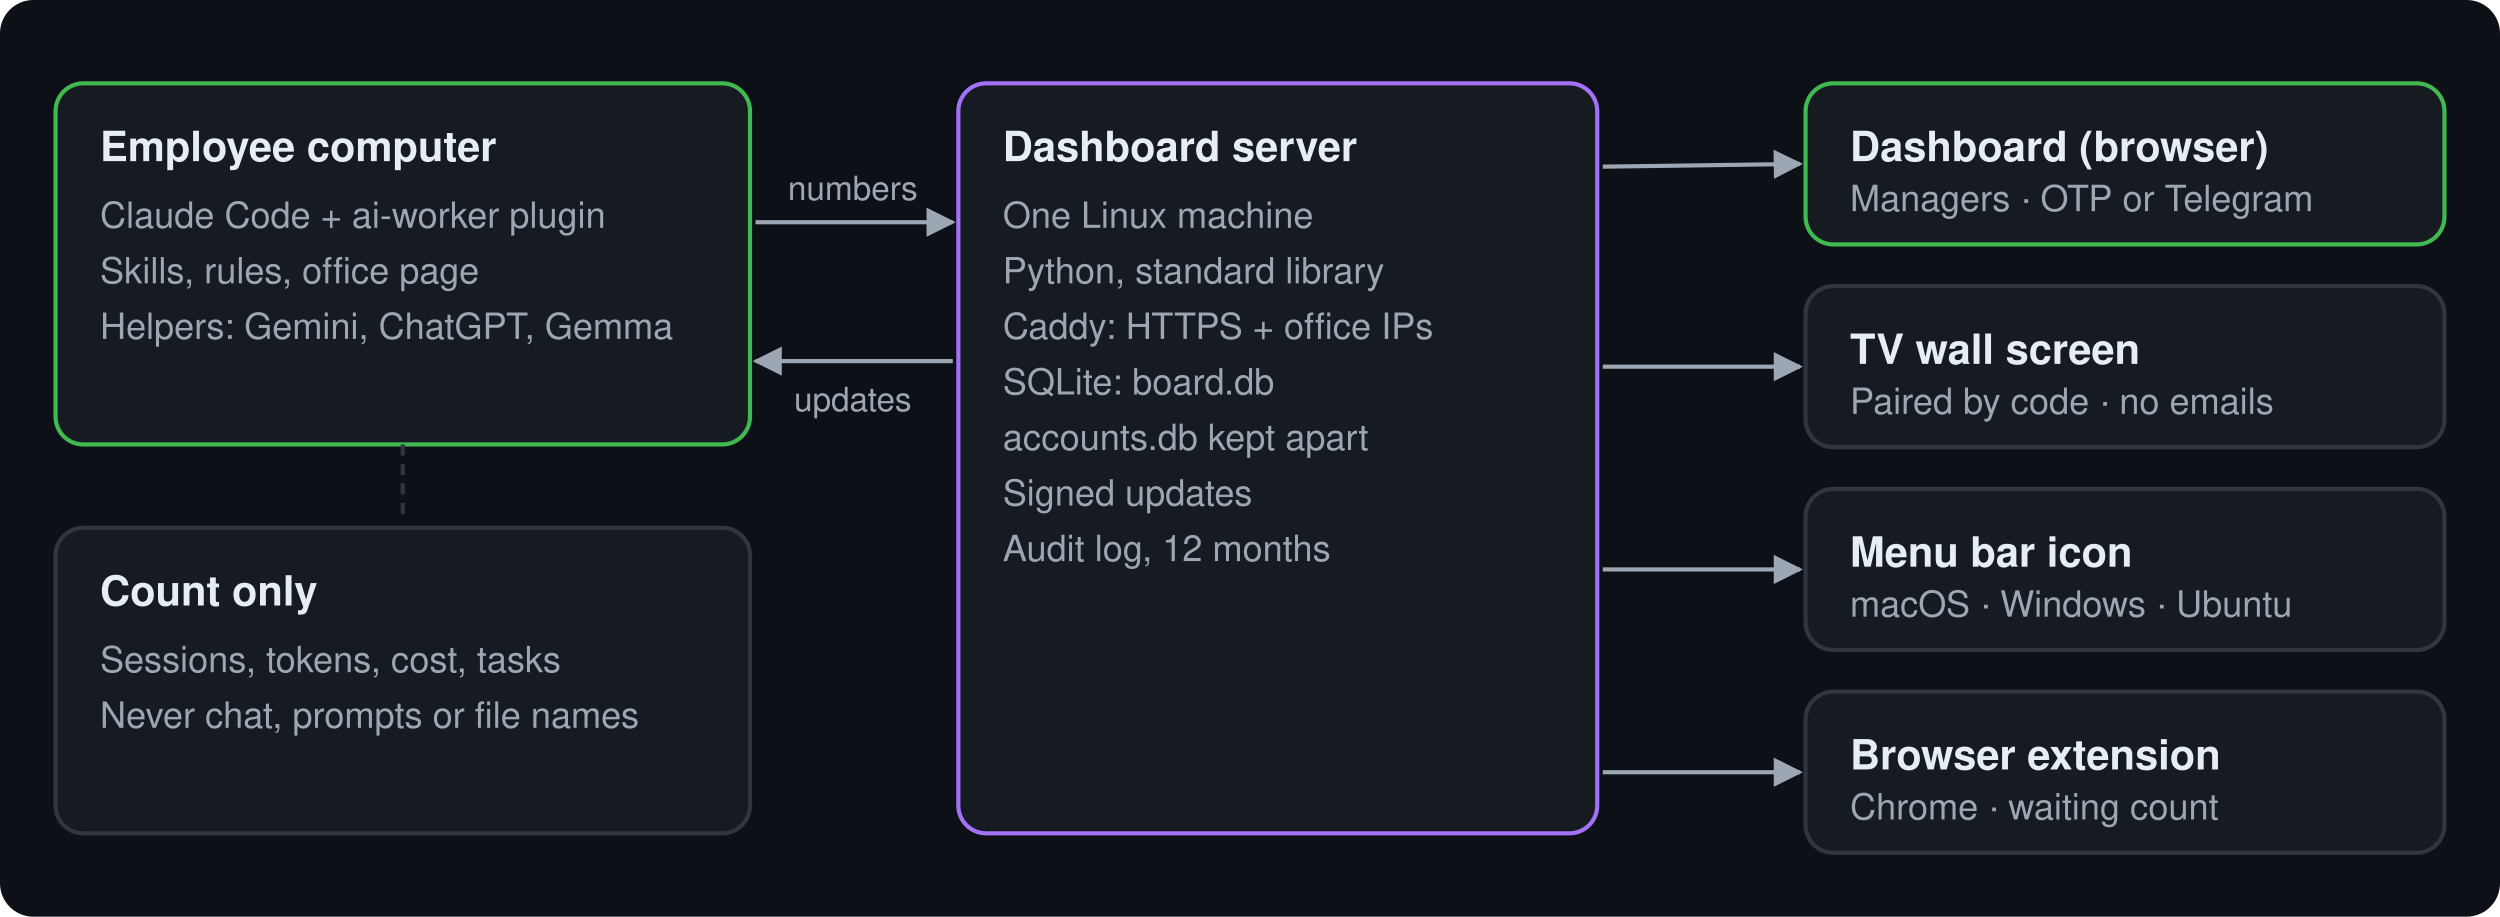
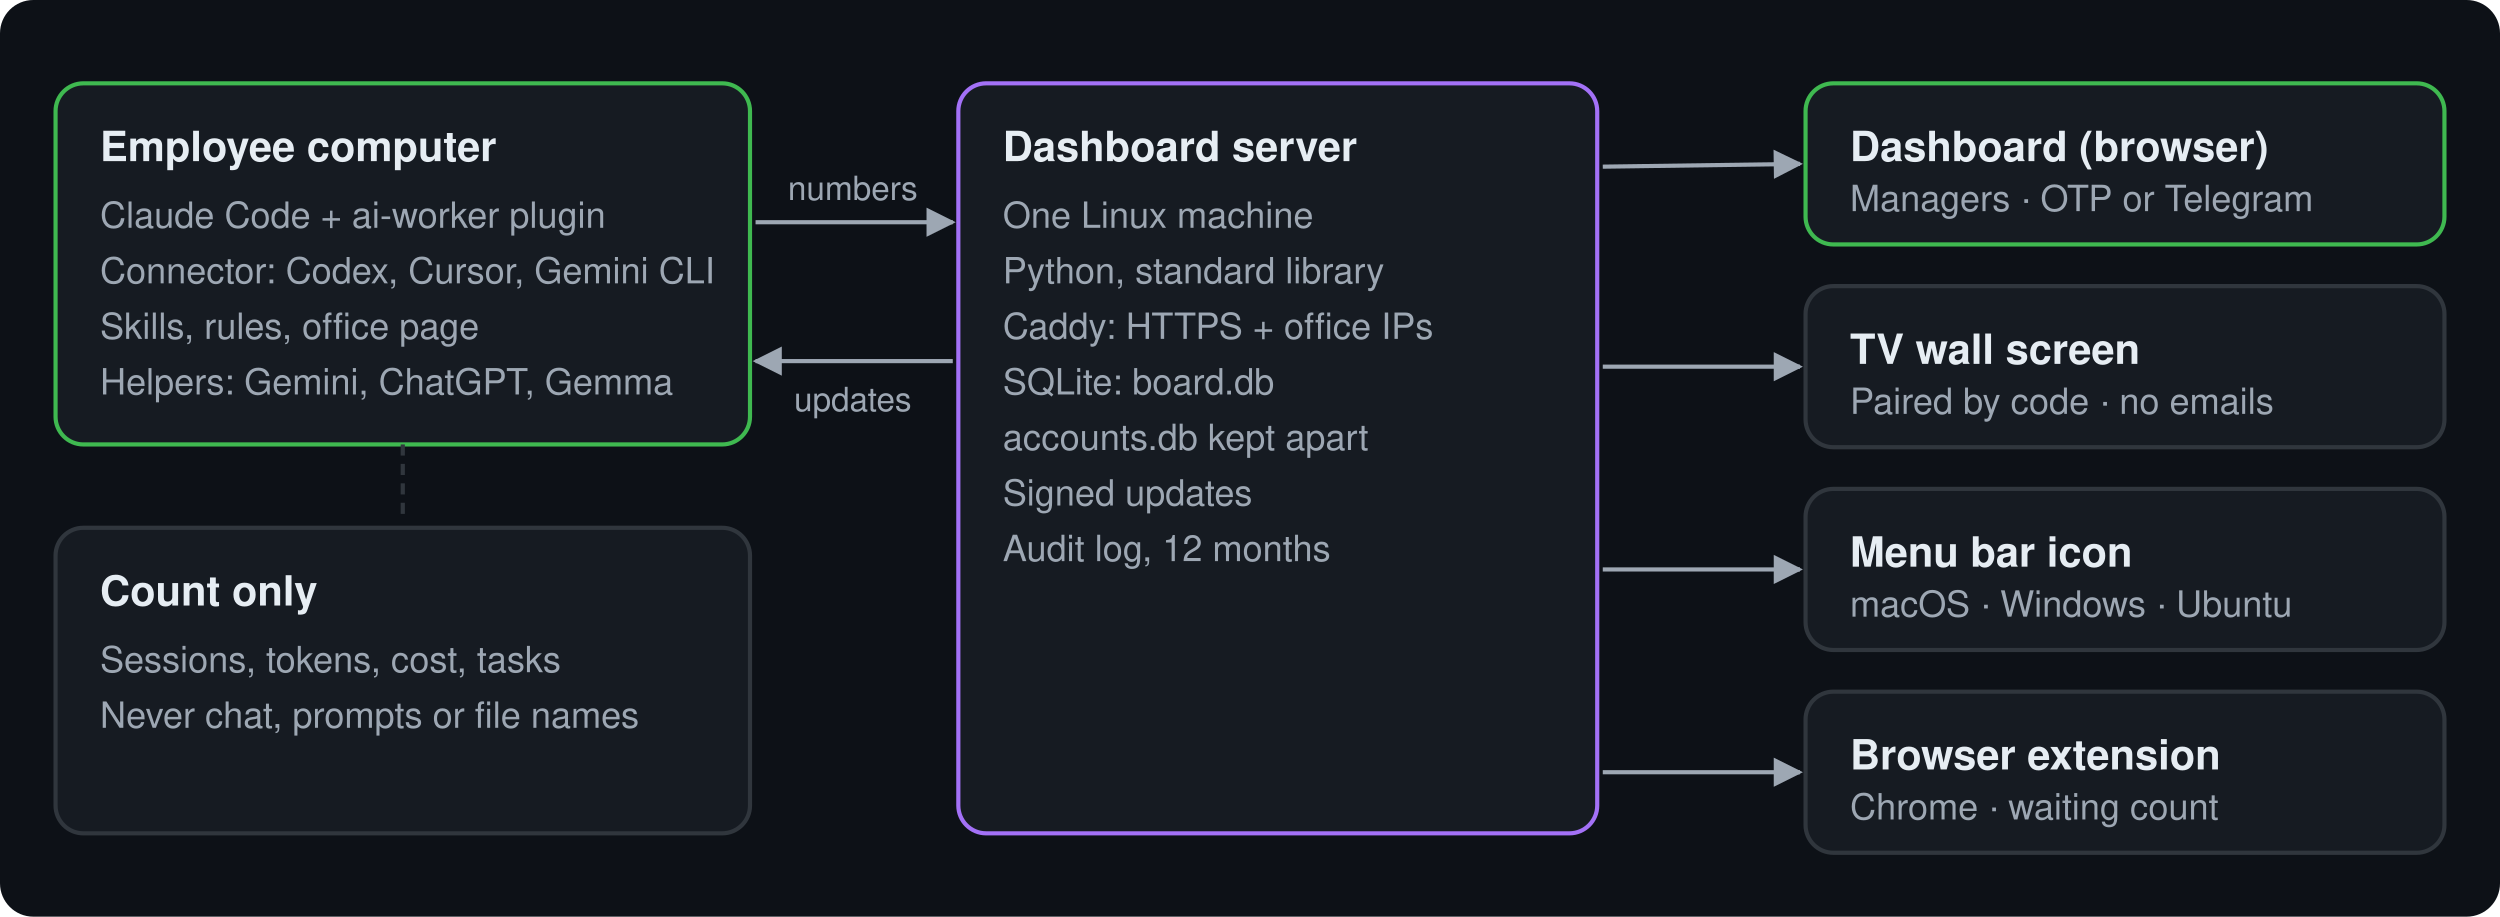
<svg xmlns="http://www.w3.org/2000/svg" width="900" height="330" viewBox="0 0 900 330" font-family="-apple-system,Segoe UI,Helvetica,Arial,sans-serif">
  <defs>
    <marker id="a" viewBox="0 0 10 10" refX="9" refY="5" markerWidth="7" markerHeight="7" orient="auto">
      <path d="M0 0L10 5L0 10z" fill="#9da7b3" />
    </marker>
  </defs>
  <rect width="900" height="330" rx="12" fill="#0d1117" />
  <rect x="20" y="30" width="250" height="130" rx="10" fill="#161b22" stroke="#3fb950" stroke-width="1.5" />
  <text x="36" y="58" font-size="15" font-weight="600" fill="#e6edf3">Employee computer</text>
  <text x="36" y="82" font-size="13" fill="#9da7b3">Claude Code + ai-worker plugin</text>
-   <text x="36" y="102" font-size="13" fill="#9da7b3">Skills, rules, office page</text>
-   <text x="36" y="122" font-size="13" fill="#9da7b3">Helpers: Gemini, ChatGPT, Gemma</text>
+   <text x="36" y="102" font-size="13" fill="#9da7b3">Connector: Codex, Cursor, Gemini CLI</text>
+   <text x="36" y="122" font-size="13" fill="#9da7b3">Skills, rules, office page</text>
+   <text x="36" y="142" font-size="13" fill="#9da7b3">Helpers: Gemini, ChatGPT, Gemma</text>
  <rect x="20" y="190" width="250" height="110" rx="10" fill="#161b22" stroke="#30363d" stroke-width="1.5" />
  <text x="36" y="218" font-size="15" font-weight="600" fill="#e6edf3">Count only</text>
  <text x="36" y="242" font-size="13" fill="#9da7b3">Sessions, tokens, cost, tasks</text>
  <text x="36" y="262" font-size="13" fill="#9da7b3">Never chat, prompts or file names</text>
  <rect x="345" y="30" width="230" height="270" rx="10" fill="#161b22" stroke="#a371f7" stroke-width="1.5" />
  <text x="361" y="58" font-size="15" font-weight="600" fill="#e6edf3">Dashboard server</text>
  <text x="361" y="82" font-size="13" fill="#9da7b3">One Linux machine</text>
  <text x="361" y="102" font-size="13" fill="#9da7b3">Python, standard library</text>
  <text x="361" y="122" font-size="13" fill="#9da7b3">Caddy: HTTPS + office IPs</text>
  <text x="361" y="142" font-size="13" fill="#9da7b3">SQLite: board.db</text>
  <text x="361" y="162" font-size="13" fill="#9da7b3">accounts.db kept apart</text>
  <text x="361" y="182" font-size="13" fill="#9da7b3">Signed updates</text>
  <text x="361" y="202" font-size="13" fill="#9da7b3">Audit log, 12 months</text>
  <rect x="650" y="30" width="230" height="58" rx="10" fill="#161b22" stroke="#3fb950" stroke-width="1.5" />
  <text x="666" y="58" font-size="15" font-weight="600" fill="#e6edf3">Dashboard (browser)</text>
  <text x="666" y="76" font-size="13" fill="#9da7b3">Managers · OTP or Telegram</text>
  <rect x="650" y="103" width="230" height="58" rx="10" fill="#161b22" stroke="#30363d" stroke-width="1.5" />
  <text x="666" y="131" font-size="15" font-weight="600" fill="#e6edf3">TV wall screen</text>
  <text x="666" y="149" font-size="13" fill="#9da7b3">Paired by code · no emails</text>
  <rect x="650" y="176" width="230" height="58" rx="10" fill="#161b22" stroke="#30363d" stroke-width="1.5" />
  <text x="666" y="204" font-size="15" font-weight="600" fill="#e6edf3">Menu bar icon</text>
  <text x="666" y="222" font-size="13" fill="#9da7b3">macOS · Windows · Ubuntu</text>
  <rect x="650" y="249" width="230" height="58" rx="10" fill="#161b22" stroke="#30363d" stroke-width="1.5" />
  <text x="666" y="277" font-size="15" font-weight="600" fill="#e6edf3">Browser extension</text>
  <text x="666" y="295" font-size="13" fill="#9da7b3">Chrome · waiting count</text>
  <line x1="272" y1="80" x2="343" y2="80" stroke="#9da7b3" stroke-width="1.5" marker-end="url(#a)" />
  <text x="307" y="72" font-size="12" fill="#9da7b3" text-anchor="middle">numbers</text>
  <line x1="343" y1="130" x2="272" y2="130" stroke="#9da7b3" stroke-width="1.5" marker-end="url(#a)" />
  <text x="307" y="148" font-size="12" fill="#9da7b3" text-anchor="middle">updates</text>
  <line x1="577" y1="60" x2="648" y2="59" stroke="#9da7b3" stroke-width="1.5" marker-end="url(#a)" />
  <line x1="577" y1="132" x2="648" y2="132" stroke="#9da7b3" stroke-width="1.5" marker-end="url(#a)" />
  <line x1="577" y1="205" x2="648" y2="205" stroke="#9da7b3" stroke-width="1.5" marker-end="url(#a)" />
  <line x1="577" y1="278" x2="648" y2="278" stroke="#9da7b3" stroke-width="1.5" marker-end="url(#a)" />
  <line x1="145" y1="160" x2="145" y2="188" stroke="#30363d" stroke-width="1.5" stroke-dasharray="4 3" />
</svg>
